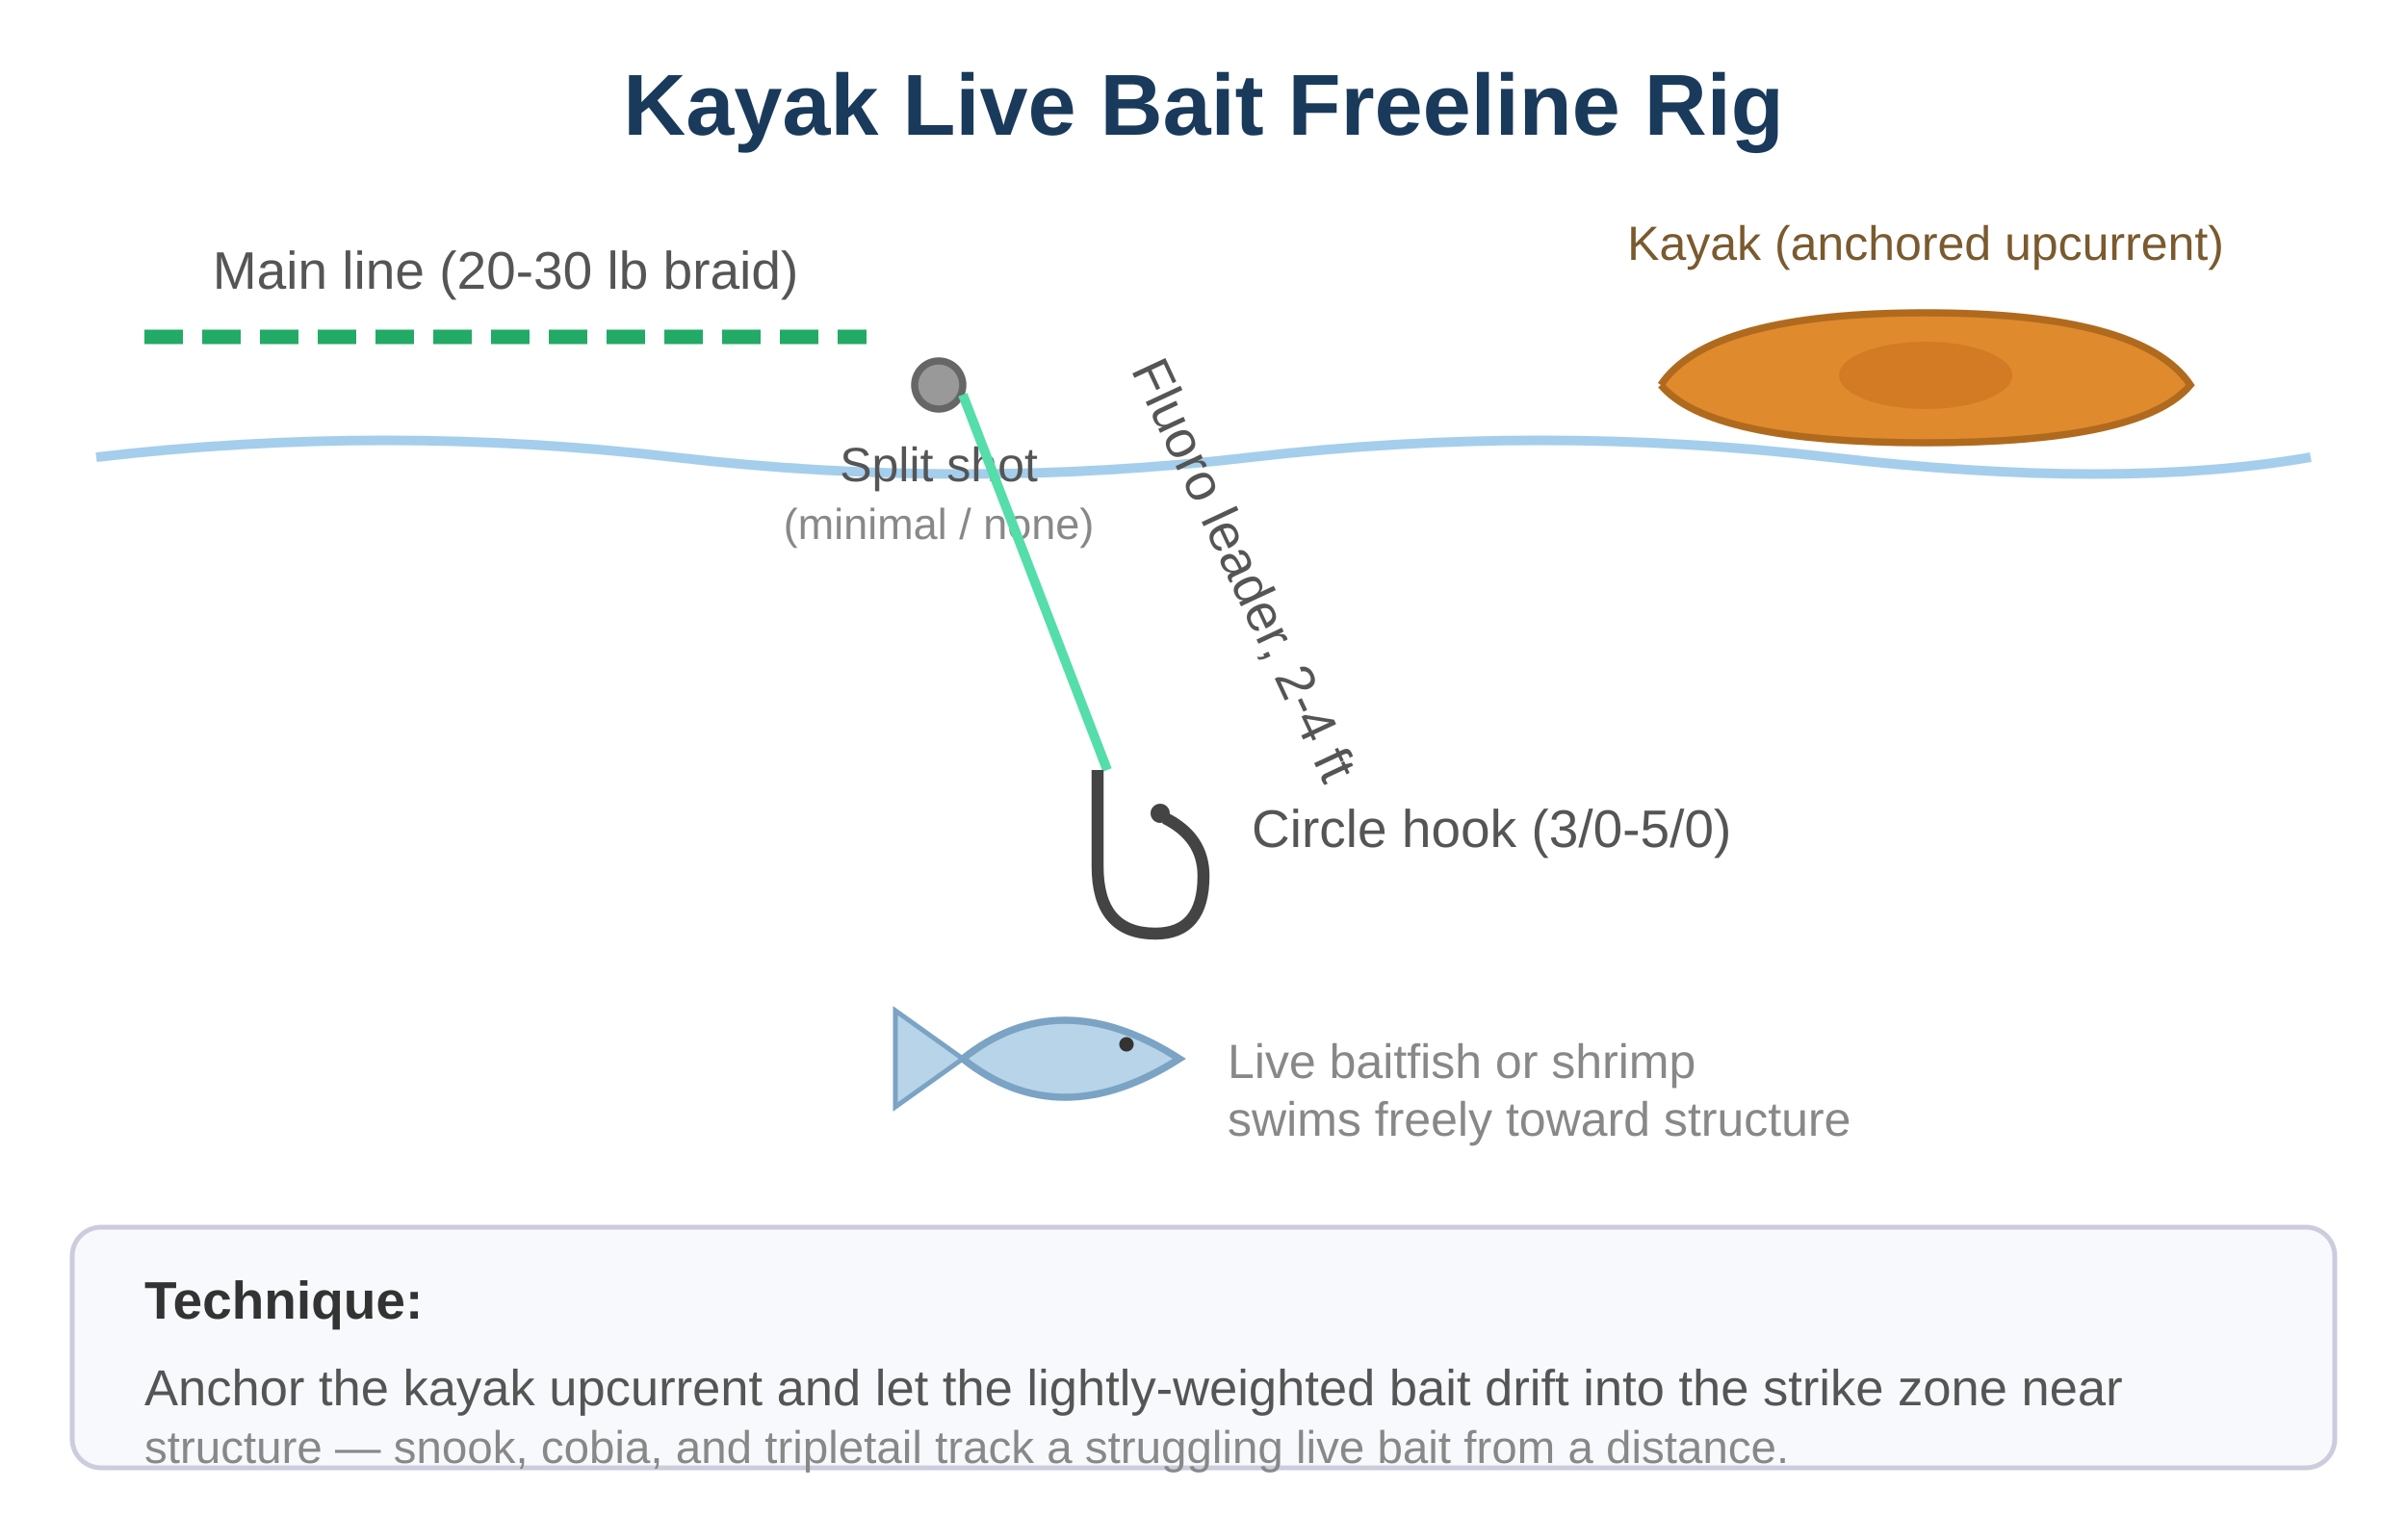
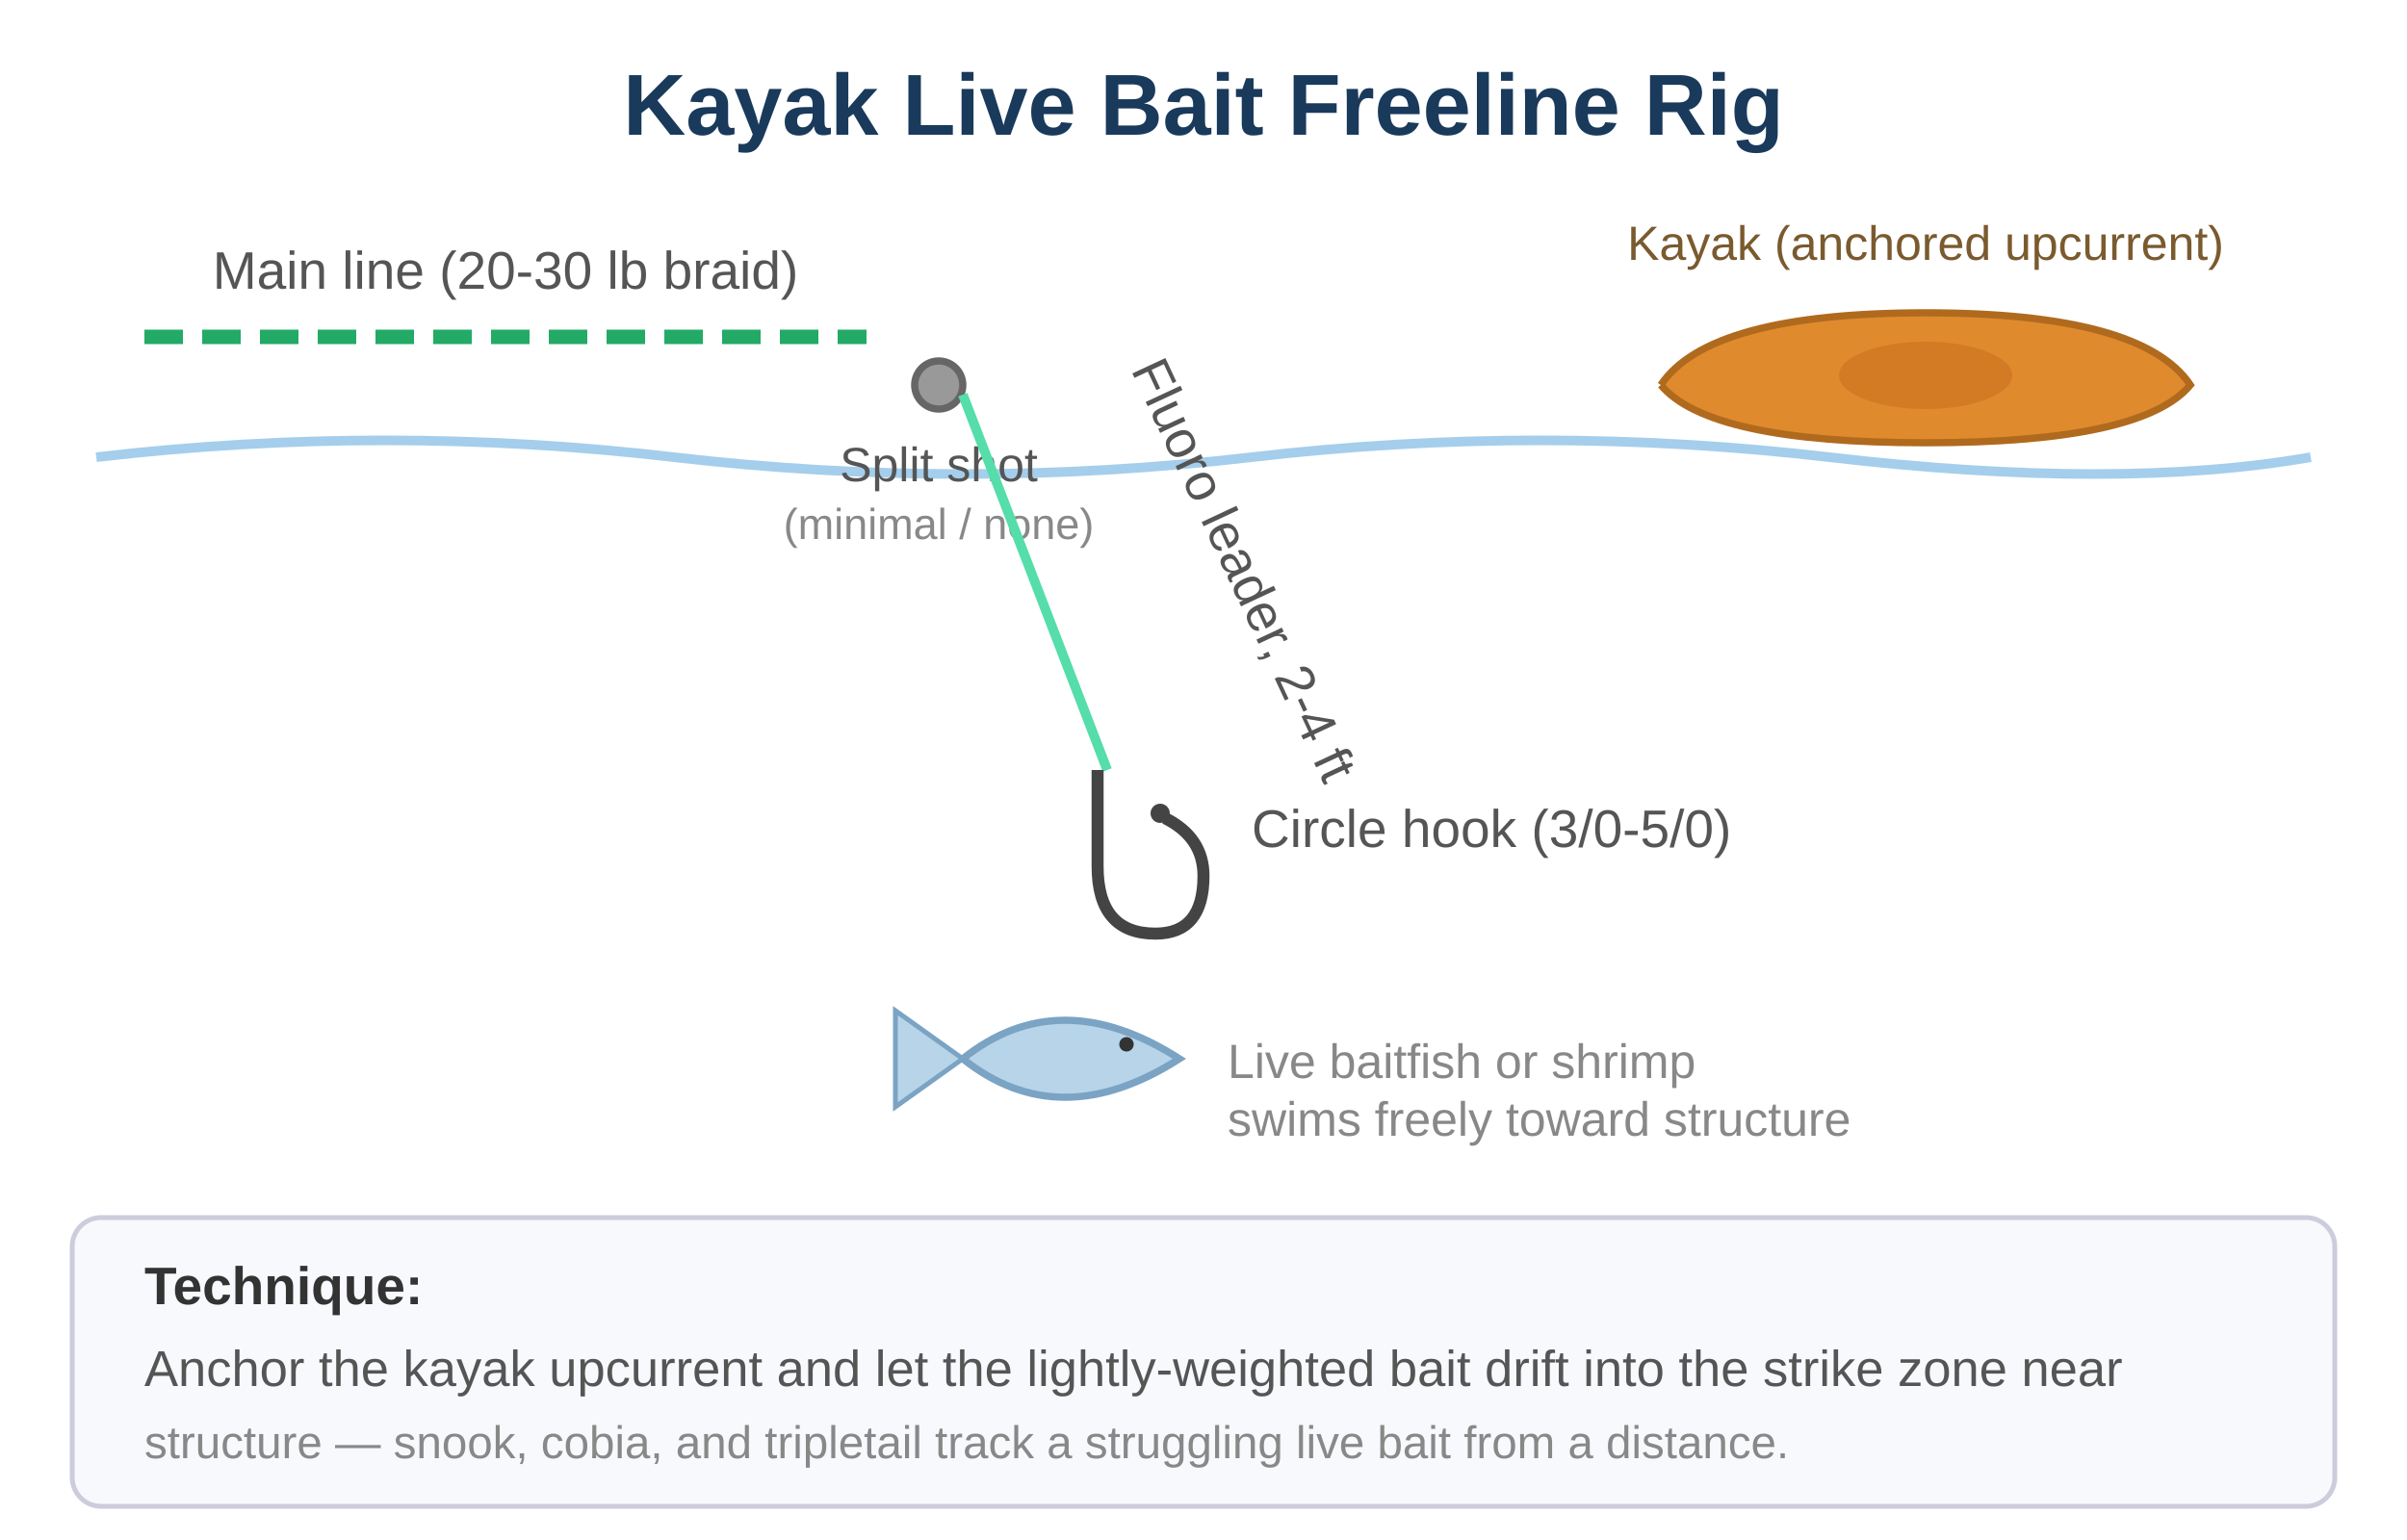
<svg xmlns="http://www.w3.org/2000/svg" viewBox="0 0 500 320" font-family="Arial, sans-serif">
  <text x="250" y="28" text-anchor="middle" font-size="18" font-weight="bold" fill="#1a3a5c">Kayak Live Bait Freeline Rig</text>
  <path d="M20 95 Q80 88 140 95 Q200 102 260 95 Q320 88 380 95 Q440 102 480 95" fill="none" stroke="#4a9eda" stroke-width="2" opacity="0.5" />
  <g transform="translate(345, 60)">
    <path d="M0 20 Q10 5 55 5 Q100 5 110 20 Q100 32 55 32 Q10 32 0 20" fill="#e08a2e" stroke="#b06a1e" stroke-width="1.5" />
    <ellipse cx="55" cy="18" rx="18" ry="7" fill="#c9701f" opacity="0.6" />
    <text x="55" y="-6" text-anchor="middle" font-size="10" fill="#7a5a2e">Kayak (anchored upcurrent)</text>
  </g>
  <line x1="30" y1="70" x2="180" y2="70" stroke="#2a6" stroke-width="3" stroke-dasharray="8,4" />
  <text x="105" y="60" text-anchor="middle" font-size="11" fill="#555">Main line (20-30 lb braid)</text>
  <circle cx="195" cy="80" r="5" fill="#999" stroke="#666" stroke-width="1.5" />
  <text x="195" y="100" text-anchor="middle" font-size="10" fill="#555">Split shot</text>
  <text x="195" y="112" text-anchor="middle" font-size="9" fill="#888">(minimal / none)</text>
  <line x1="200" y1="82" x2="230" y2="160" stroke="#5da" stroke-width="2" />
  <text x="255" y="120" text-anchor="middle" font-size="11" fill="#555" transform="rotate(65, 255, 120)">Fluoro leader, 2-4 ft</text>
  <g transform="translate(220, 160)">
    <path d="M8 0 L8 20 Q8 34 20 34 Q30 34 30 22 Q30 14 22 10" fill="none" stroke="#444" stroke-width="2.5" />
    <circle cx="21" cy="9" r="2" fill="#444" />
    <text x="40" y="16" font-size="11" fill="#555">Circle hook (3/0-5/0)</text>
  </g>
  <g transform="translate(200, 210)">
    <path d="M0 10 Q20 -6 45 10 Q20 26 0 10" fill="#b8d4e8" stroke="#7ba3c4" stroke-width="1.5" />
    <path d="M0 10 L-14 0 L-14 20 Z" fill="#b8d4e8" stroke="#7ba3c4" stroke-width="1" />
    <circle cx="34" cy="7" r="1.5" fill="#333" />
    <text x="55" y="14" font-size="10" fill="#888">Live baitfish or shrimp</text>
    <text x="55" y="26" font-size="10" fill="#888">swims freely toward structure</text>
  </g>
-   <rect x="15" y="255" width="470" height="50" rx="6" fill="#f7f9fc" stroke="#ccd" stroke-width="1" />
-   <text x="30" y="274" font-size="11" fill="#333" font-weight="bold">Technique:</text>
-   <text x="30" y="292" font-size="10.5" fill="#555">Anchor the kayak upcurrent and let the lightly-weighted bait drift into the strike zone near</text>
-   <text x="30" y="304" font-size="9.5" fill="#888">structure — snook, cobia, and tripletail track a struggling live bait from a distance.</text>
+   <rect x="15" y="253" width="470" height="60" rx="6" fill="#f7f9fc" stroke="#ccd" stroke-width="1" />
+   <text x="30" y="271" font-size="11" fill="#333" font-weight="bold">Technique:</text>
+   <text x="30" y="288" font-size="10.5" fill="#555">Anchor the kayak upcurrent and let the lightly-weighted bait drift into the strike zone near</text>
+   <text x="30" y="303" font-size="9.5" fill="#888">structure — snook, cobia, and tripletail track a struggling live bait from a distance.</text>
</svg>
